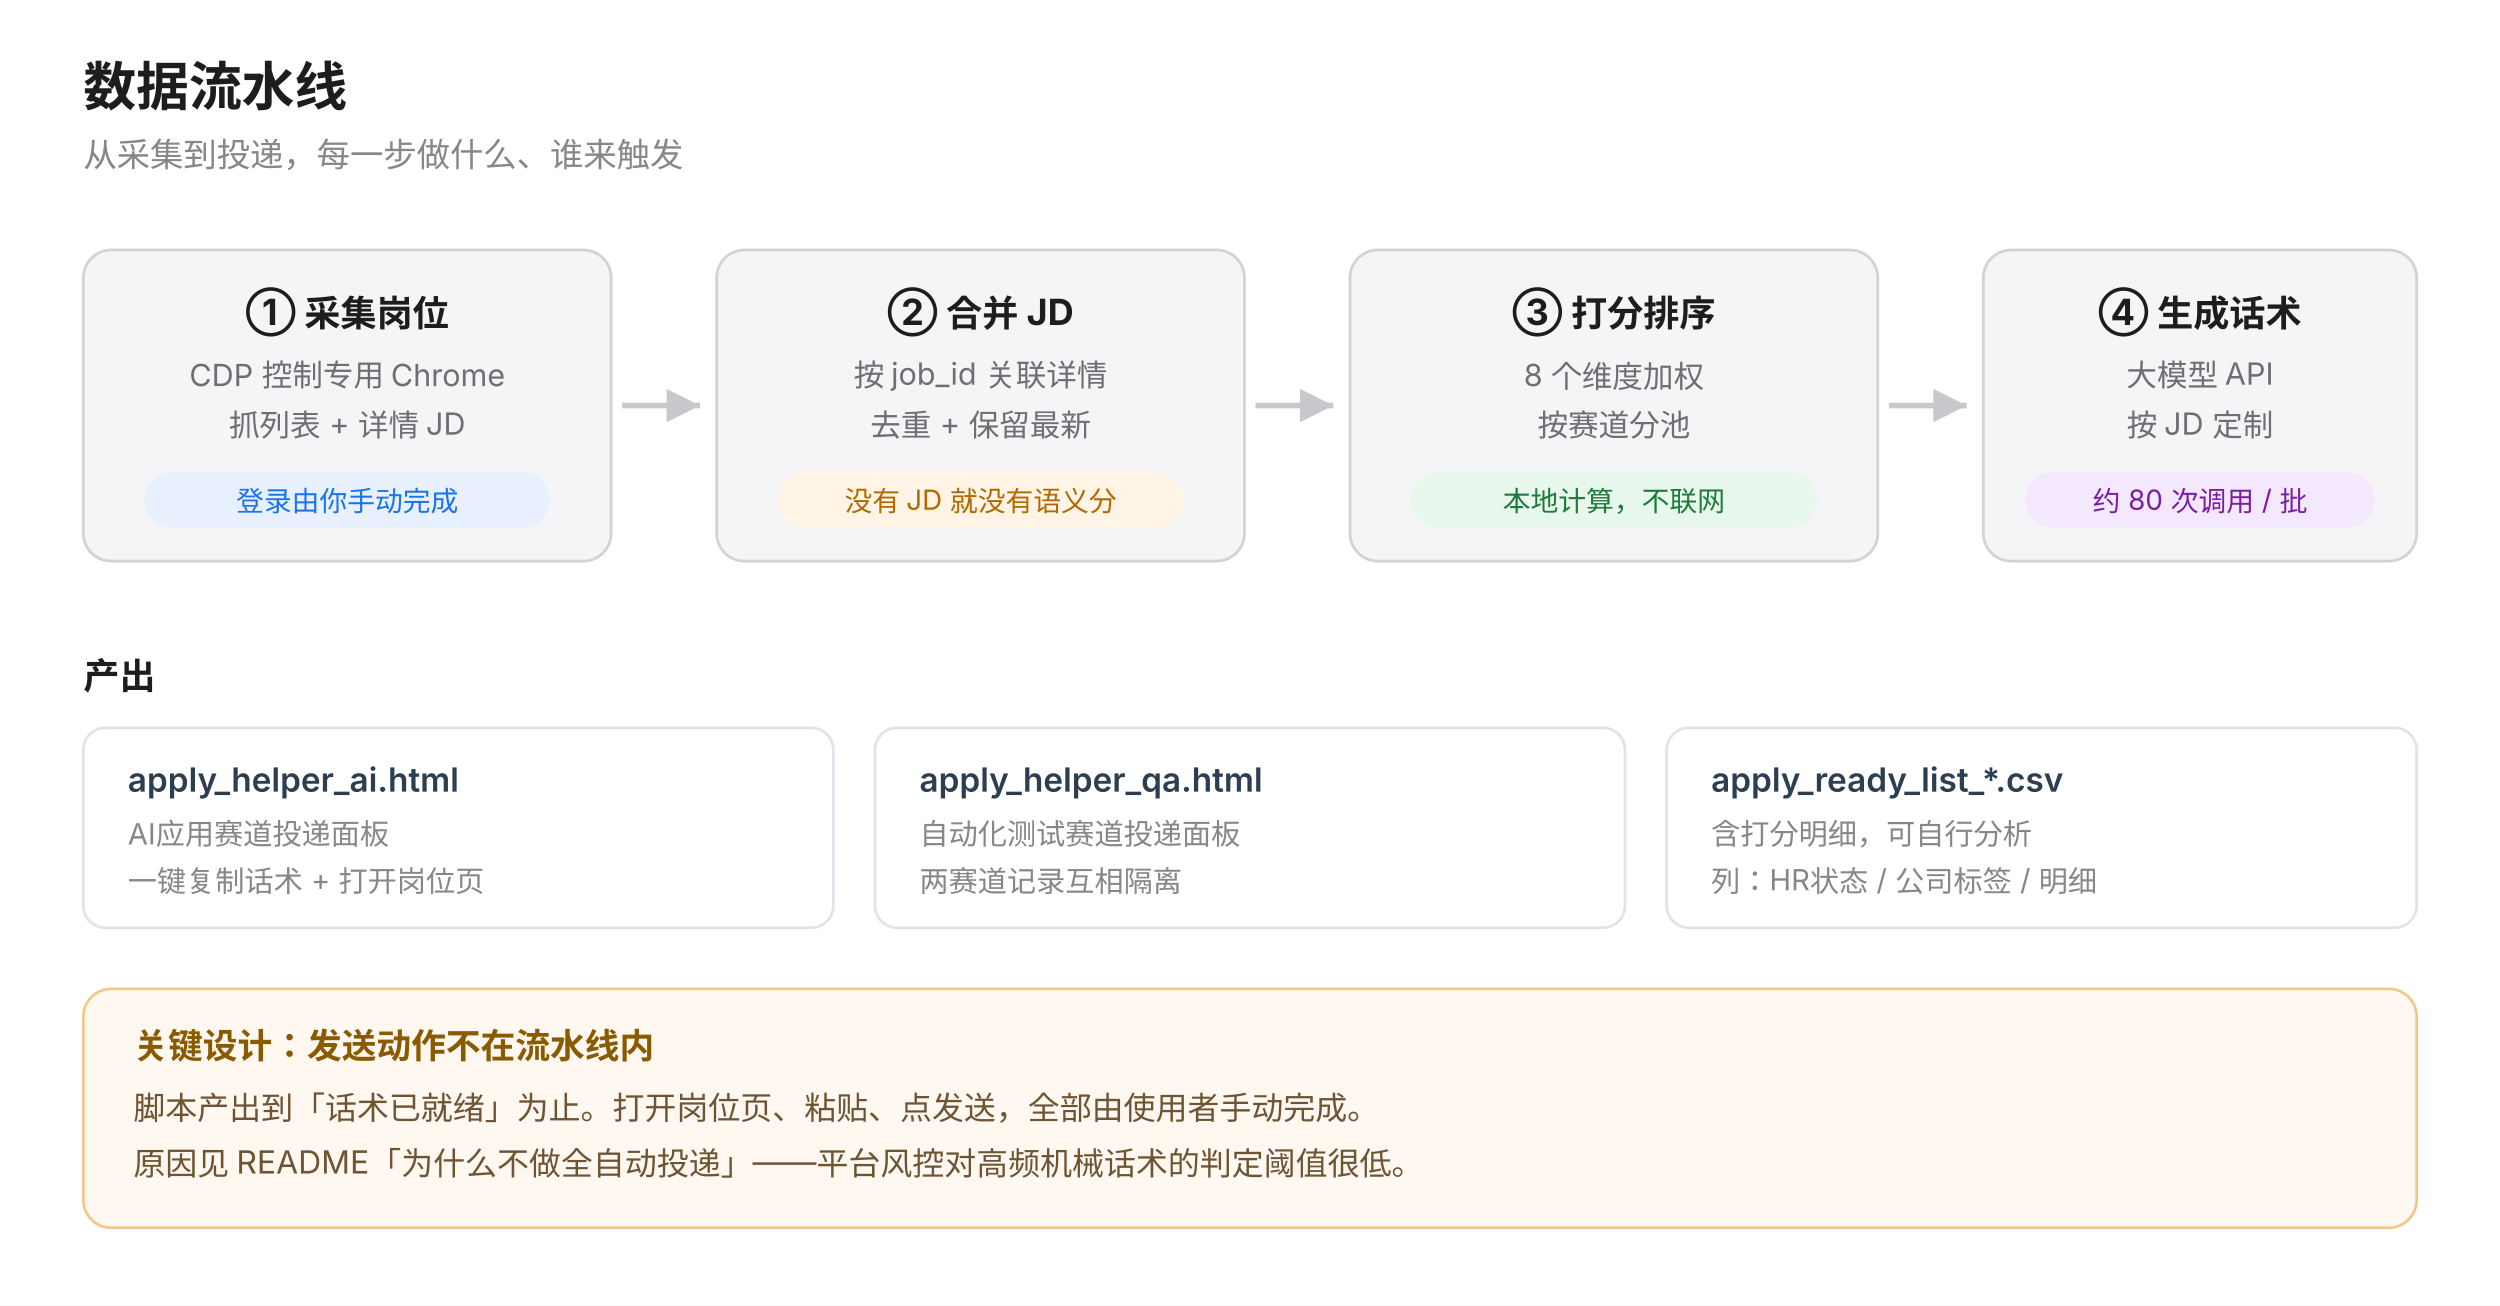
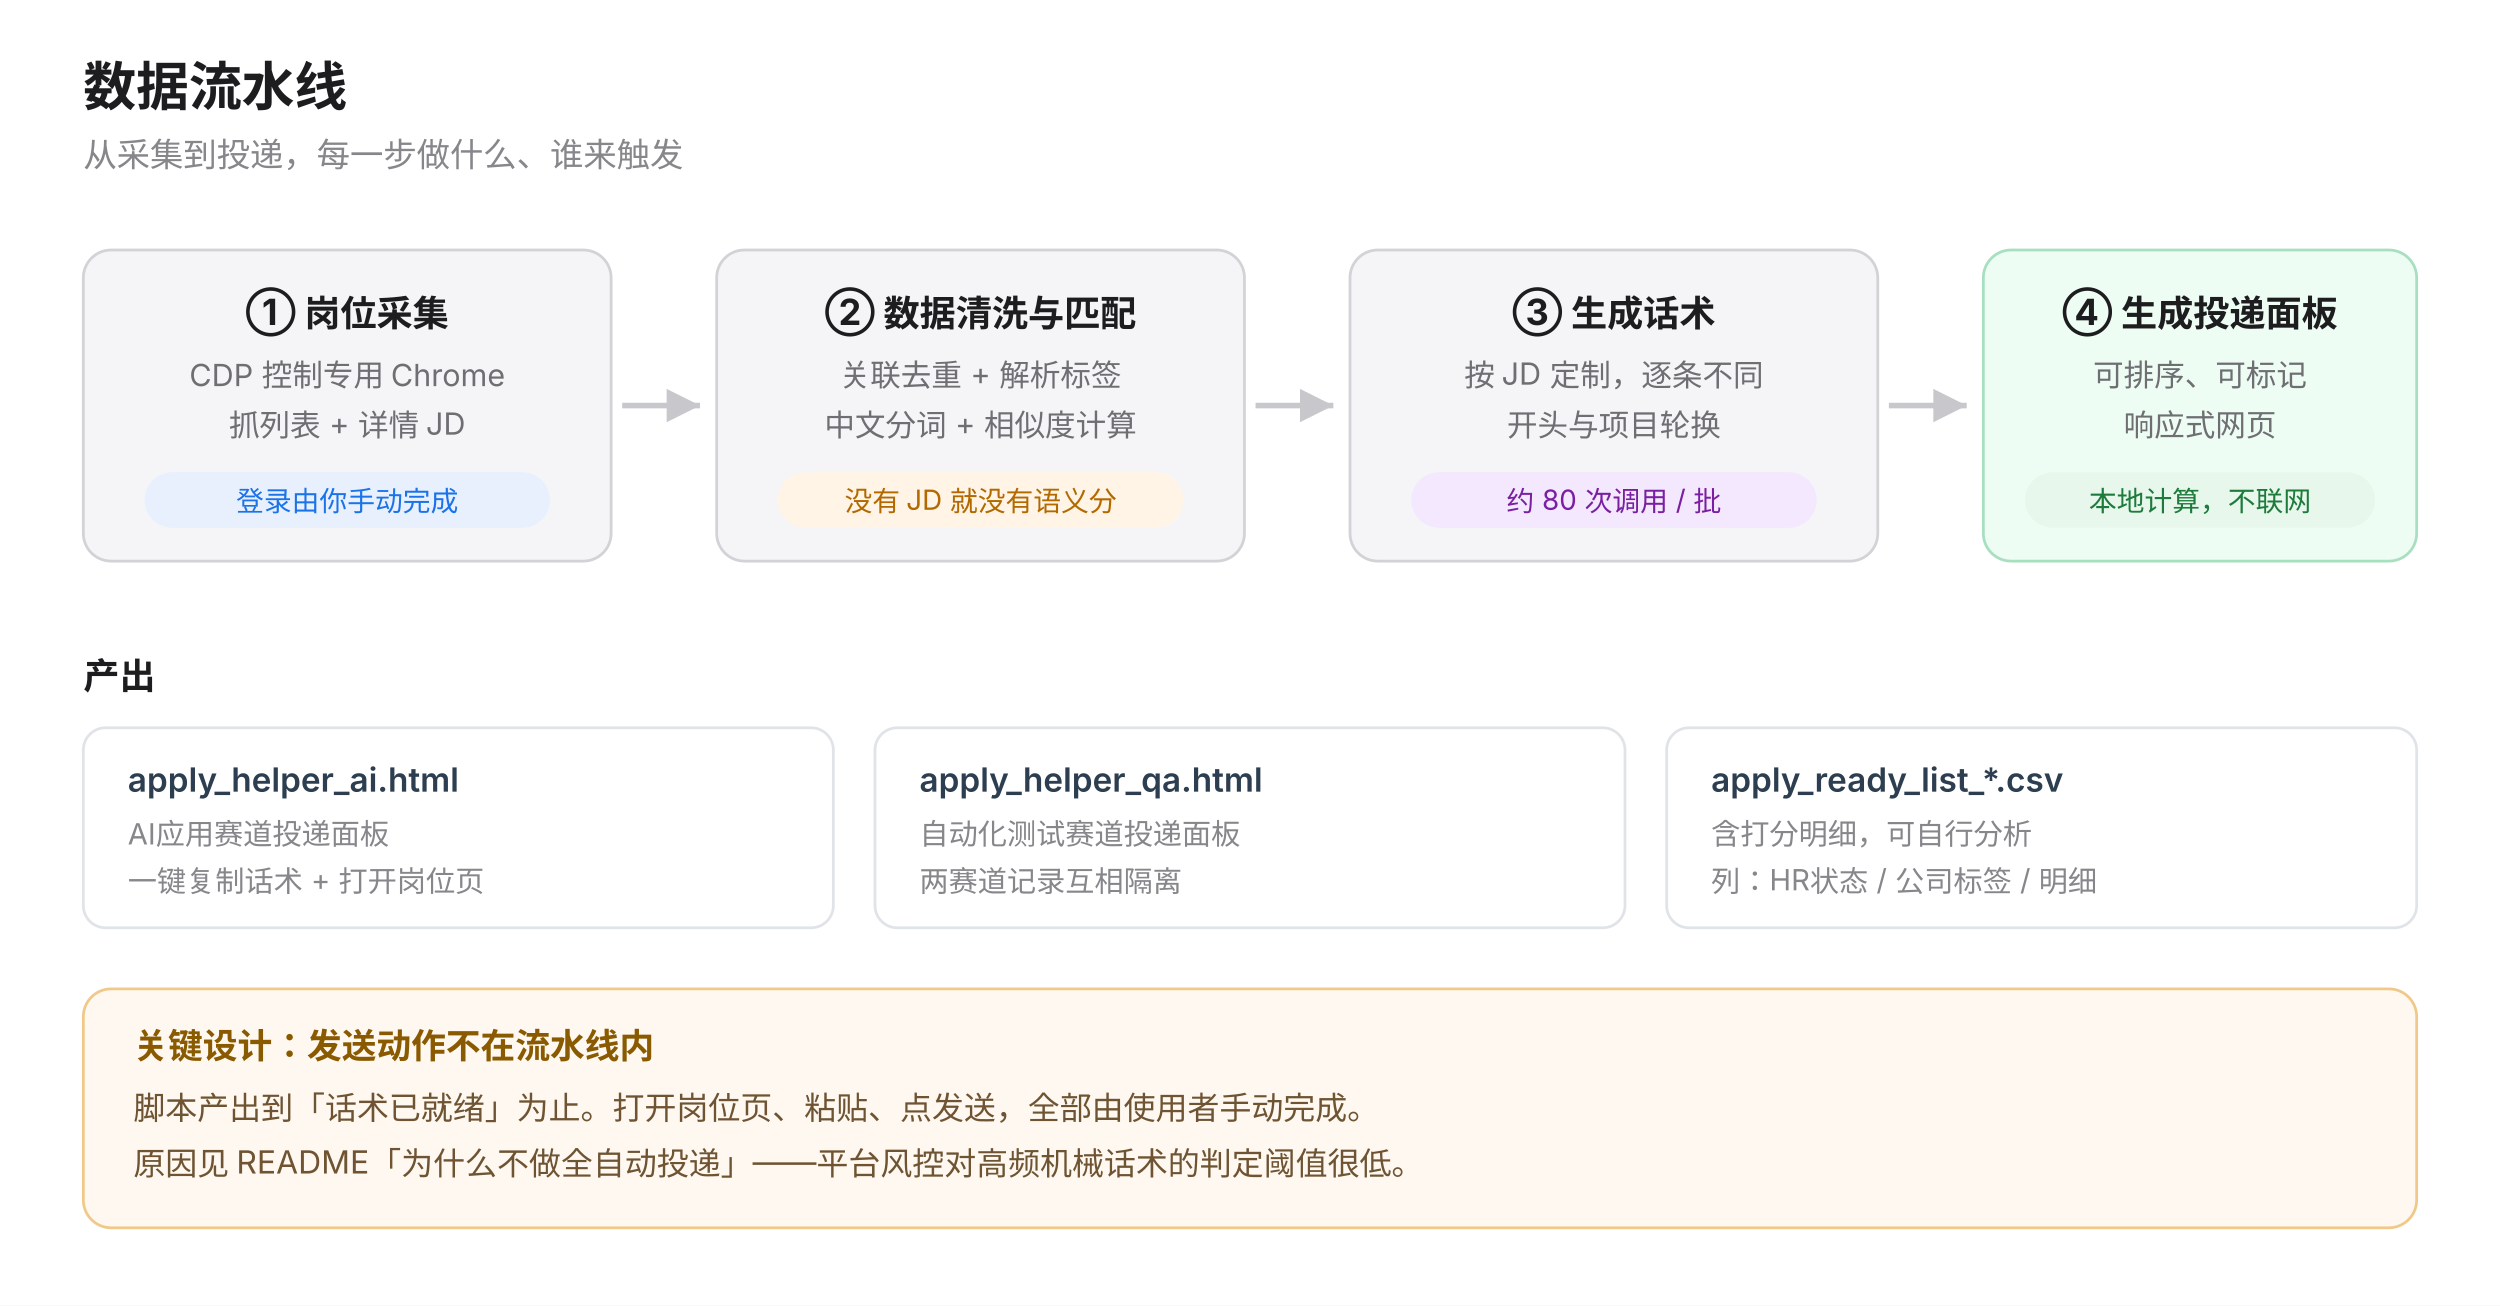
<svg xmlns="http://www.w3.org/2000/svg" width="900" height="470" viewBox="0 0 900 470" font-family="-apple-system,BlinkMacSystemFont,'Segoe UI','Microsoft YaHei',sans-serif">
  <rect width="900" height="470" fill="#ffffff" />
  <text x="30" y="38" font-size="19" font-weight="700" fill="#1d1d1f">数据流水线</text>
  <text x="30" y="60" font-size="12" fill="#86868b">从采集到投递，每一步做什么、谁来触发</text>
  <rect x="30" y="90" width="190" height="112" rx="10" fill="#f5f5f7" stroke="#d2d2d7" />
-   <text x="125" y="117" font-size="13" font-weight="700" fill="#1d1d1f" text-anchor="middle">① 采集岗位</text>
+   <text x="125" y="117" font-size="13" font-weight="700" fill="#1d1d1f" text-anchor="middle">① 岗位采集</text>
  <text x="125" y="139" font-size="11" fill="#6e6e73" text-anchor="middle">CDP 控制专用 Chrome</text>
  <text x="125" y="157" font-size="11" fill="#6e6e73" text-anchor="middle">抓列表 + 详情 JD</text>
  <rect x="52" y="170" width="146" height="20" rx="10" fill="#e8f0fe" />
  <text x="125" y="184" font-size="10" fill="#1a73e8" text-anchor="middle">登录由你手动完成</text>
  <path d="M224 146 L252 146" stroke="#c7c7cc" stroke-width="2" marker-end="url(#ar)" />
  <rect x="258" y="90" width="190" height="112" rx="10" fill="#f5f5f7" stroke="#d2d2d7" />
-   <text x="353" y="117" font-size="13" font-weight="700" fill="#1d1d1f" text-anchor="middle">② 合并 JD</text>
-   <text x="353" y="139" font-size="11" fill="#6e6e73" text-anchor="middle">按 job_id 关联详情</text>
-   <text x="353" y="157" font-size="11" fill="#6e6e73" text-anchor="middle">去重 + 保留最新</text>
+   <text x="353" y="117" font-size="13" font-weight="700" fill="#1d1d1f" text-anchor="middle">② 数据清洗与匹配</text>
+   <text x="353" y="139" font-size="11" fill="#6e6e73" text-anchor="middle">关联去重 + 解析标签</text>
+   <text x="353" y="157" font-size="11" fill="#6e6e73" text-anchor="middle">中文分词 + 相似度计算</text>
  <rect x="280" y="170" width="146" height="20" rx="10" fill="#fff4e5" />
  <text x="353" y="184" font-size="10" fill="#b26a00" text-anchor="middle">没有 JD 就没有语义分</text>
  <path d="M452 146 L480 146" stroke="#c7c7cc" stroke-width="2" marker-end="url(#ar)" />
  <rect x="486" y="90" width="190" height="112" rx="10" fill="#f5f5f7" stroke="#d2d2d7" />
-   <text x="581" y="117" font-size="13" font-weight="700" fill="#1d1d1f" text-anchor="middle">③ 打分排序</text>
-   <text x="581" y="139" font-size="11" fill="#6e6e73" text-anchor="middle">8 个维度加权</text>
-   <text x="581" y="157" font-size="11" fill="#6e6e73" text-anchor="middle">按赛道分池</text>
-   <rect x="508" y="170" width="146" height="20" rx="10" fill="#e7f7ec" />
-   <text x="581" y="184" font-size="10" fill="#1e7b3c" text-anchor="middle">本地计算，不联网</text>
+   <text x="581" y="117" font-size="13" font-weight="700" fill="#1d1d1f" text-anchor="middle">③ 生成话术</text>
+   <text x="581" y="139" font-size="11" fill="#6e6e73" text-anchor="middle">按 JD 定制，逐条不同</text>
+   <text x="581" y="157" font-size="11" fill="#6e6e73" text-anchor="middle">开头与项目轮换</text>
+   <rect x="508" y="170" width="146" height="20" rx="10" fill="#f3e8fd" />
+   <text x="581" y="184" font-size="10" fill="#7b1fa2" text-anchor="middle">约 80 次调用 / 批</text>
  <path d="M680 146 L708 146" stroke="#c7c7cc" stroke-width="2" marker-end="url(#ar)" />
-   <rect x="714" y="90" width="156" height="112" rx="10" fill="#f5f5f7" stroke="#d2d2d7" />
-   <text x="792" y="117" font-size="13" font-weight="700" fill="#1d1d1f" text-anchor="middle">④ 生成话术</text>
-   <text x="792" y="139" font-size="11" fill="#6e6e73" text-anchor="middle">大模型 API</text>
-   <text x="792" y="157" font-size="11" fill="#6e6e73" text-anchor="middle">按 JD 定制</text>
-   <rect x="729" y="170" width="126" height="20" rx="10" fill="#f3e8fd" />
-   <text x="792" y="184" font-size="10" fill="#7b1fa2" text-anchor="middle">约 80 次调用 / 批</text>
+   <rect x="714" y="90" width="156" height="112" rx="10" fill="#eefdf3" stroke="#a8dfc0" />
+   <text x="792" y="117" font-size="13" font-weight="700" fill="#1d1d1f" text-anchor="middle">④ 生成投递面板</text>
+   <text x="792" y="139" font-size="11" fill="#6e6e73" text-anchor="middle">可排序、可标记</text>
+   <text x="792" y="157" font-size="11" fill="#6e6e73" text-anchor="middle">响应式网页</text>
+   <rect x="729" y="170" width="126" height="20" rx="10" fill="#e7f7ec" />
+   <text x="792" y="184" font-size="10" fill="#1e7b3c" text-anchor="middle">本地计算，不联网</text>
  <text x="30" y="248" font-size="13" font-weight="700" fill="#1d1d1f">产出</text>
  <rect x="30" y="262" width="270" height="72" rx="8" fill="#ffffff" stroke="#e0e4e8" />
  <text x="46" y="285" font-size="12" font-weight="600" fill="#2c3e50">apply_helper_ai.html</text>
  <text x="46" y="304" font-size="10.5" fill="#86868b">AI应用赛道投递面板</text>
  <text x="46" y="321" font-size="10.5" fill="#86868b">一键复制话术 + 打开岗位页</text>
  <rect x="315" y="262" width="270" height="72" rx="8" fill="#ffffff" stroke="#e0e4e8" />
  <text x="331" y="285" font-size="12" font-weight="600" fill="#2c3e50">apply_helper_qa.html</text>
  <text x="331" y="304" font-size="10.5" fill="#86868b">自动化测试赛道投递面板</text>
  <text x="331" y="321" font-size="10.5" fill="#86868b">两赛道记录互相隔离</text>
  <rect x="600" y="262" width="270" height="72" rx="8" fill="#ffffff" stroke="#e0e4e8" />
  <text x="616" y="285" font-size="12" font-weight="600" fill="#2c3e50">apply_ready_list_*.csv</text>
  <text x="616" y="304" font-size="10.5" fill="#86868b">含打分明细，可自行分析</text>
  <text x="616" y="321" font-size="10.5" fill="#86868b">列：HR状态 / 公司标签 / 明细</text>
  <rect x="30" y="356" width="840" height="86" rx="10" fill="#fff8f0" stroke="#f0c98a" />
  <text x="48" y="381" font-size="12.5" font-weight="700" fill="#8a5a00">关键设计：发送动作不在流水线内</text>
  <text x="48" y="403" font-size="11.5" fill="#6e5433">脚本产出到「话术已就绪」为止。打开岗位页、粘贴、点发送，全部由使用者手动完成。</text>
  <text x="48" y="423" font-size="11.5" fill="#6e5433">原因见 README「为什么不做全自动投递」——平台风控对高频机械话术的判定阈值很低。</text>
  <defs>
    <marker id="ar" markerWidth="8" markerHeight="8" refX="6" refY="3" orient="auto">
      <path d="M0,0 L6,3 L0,6 z" fill="#c7c7cc" />
    </marker>
  </defs>
</svg>
